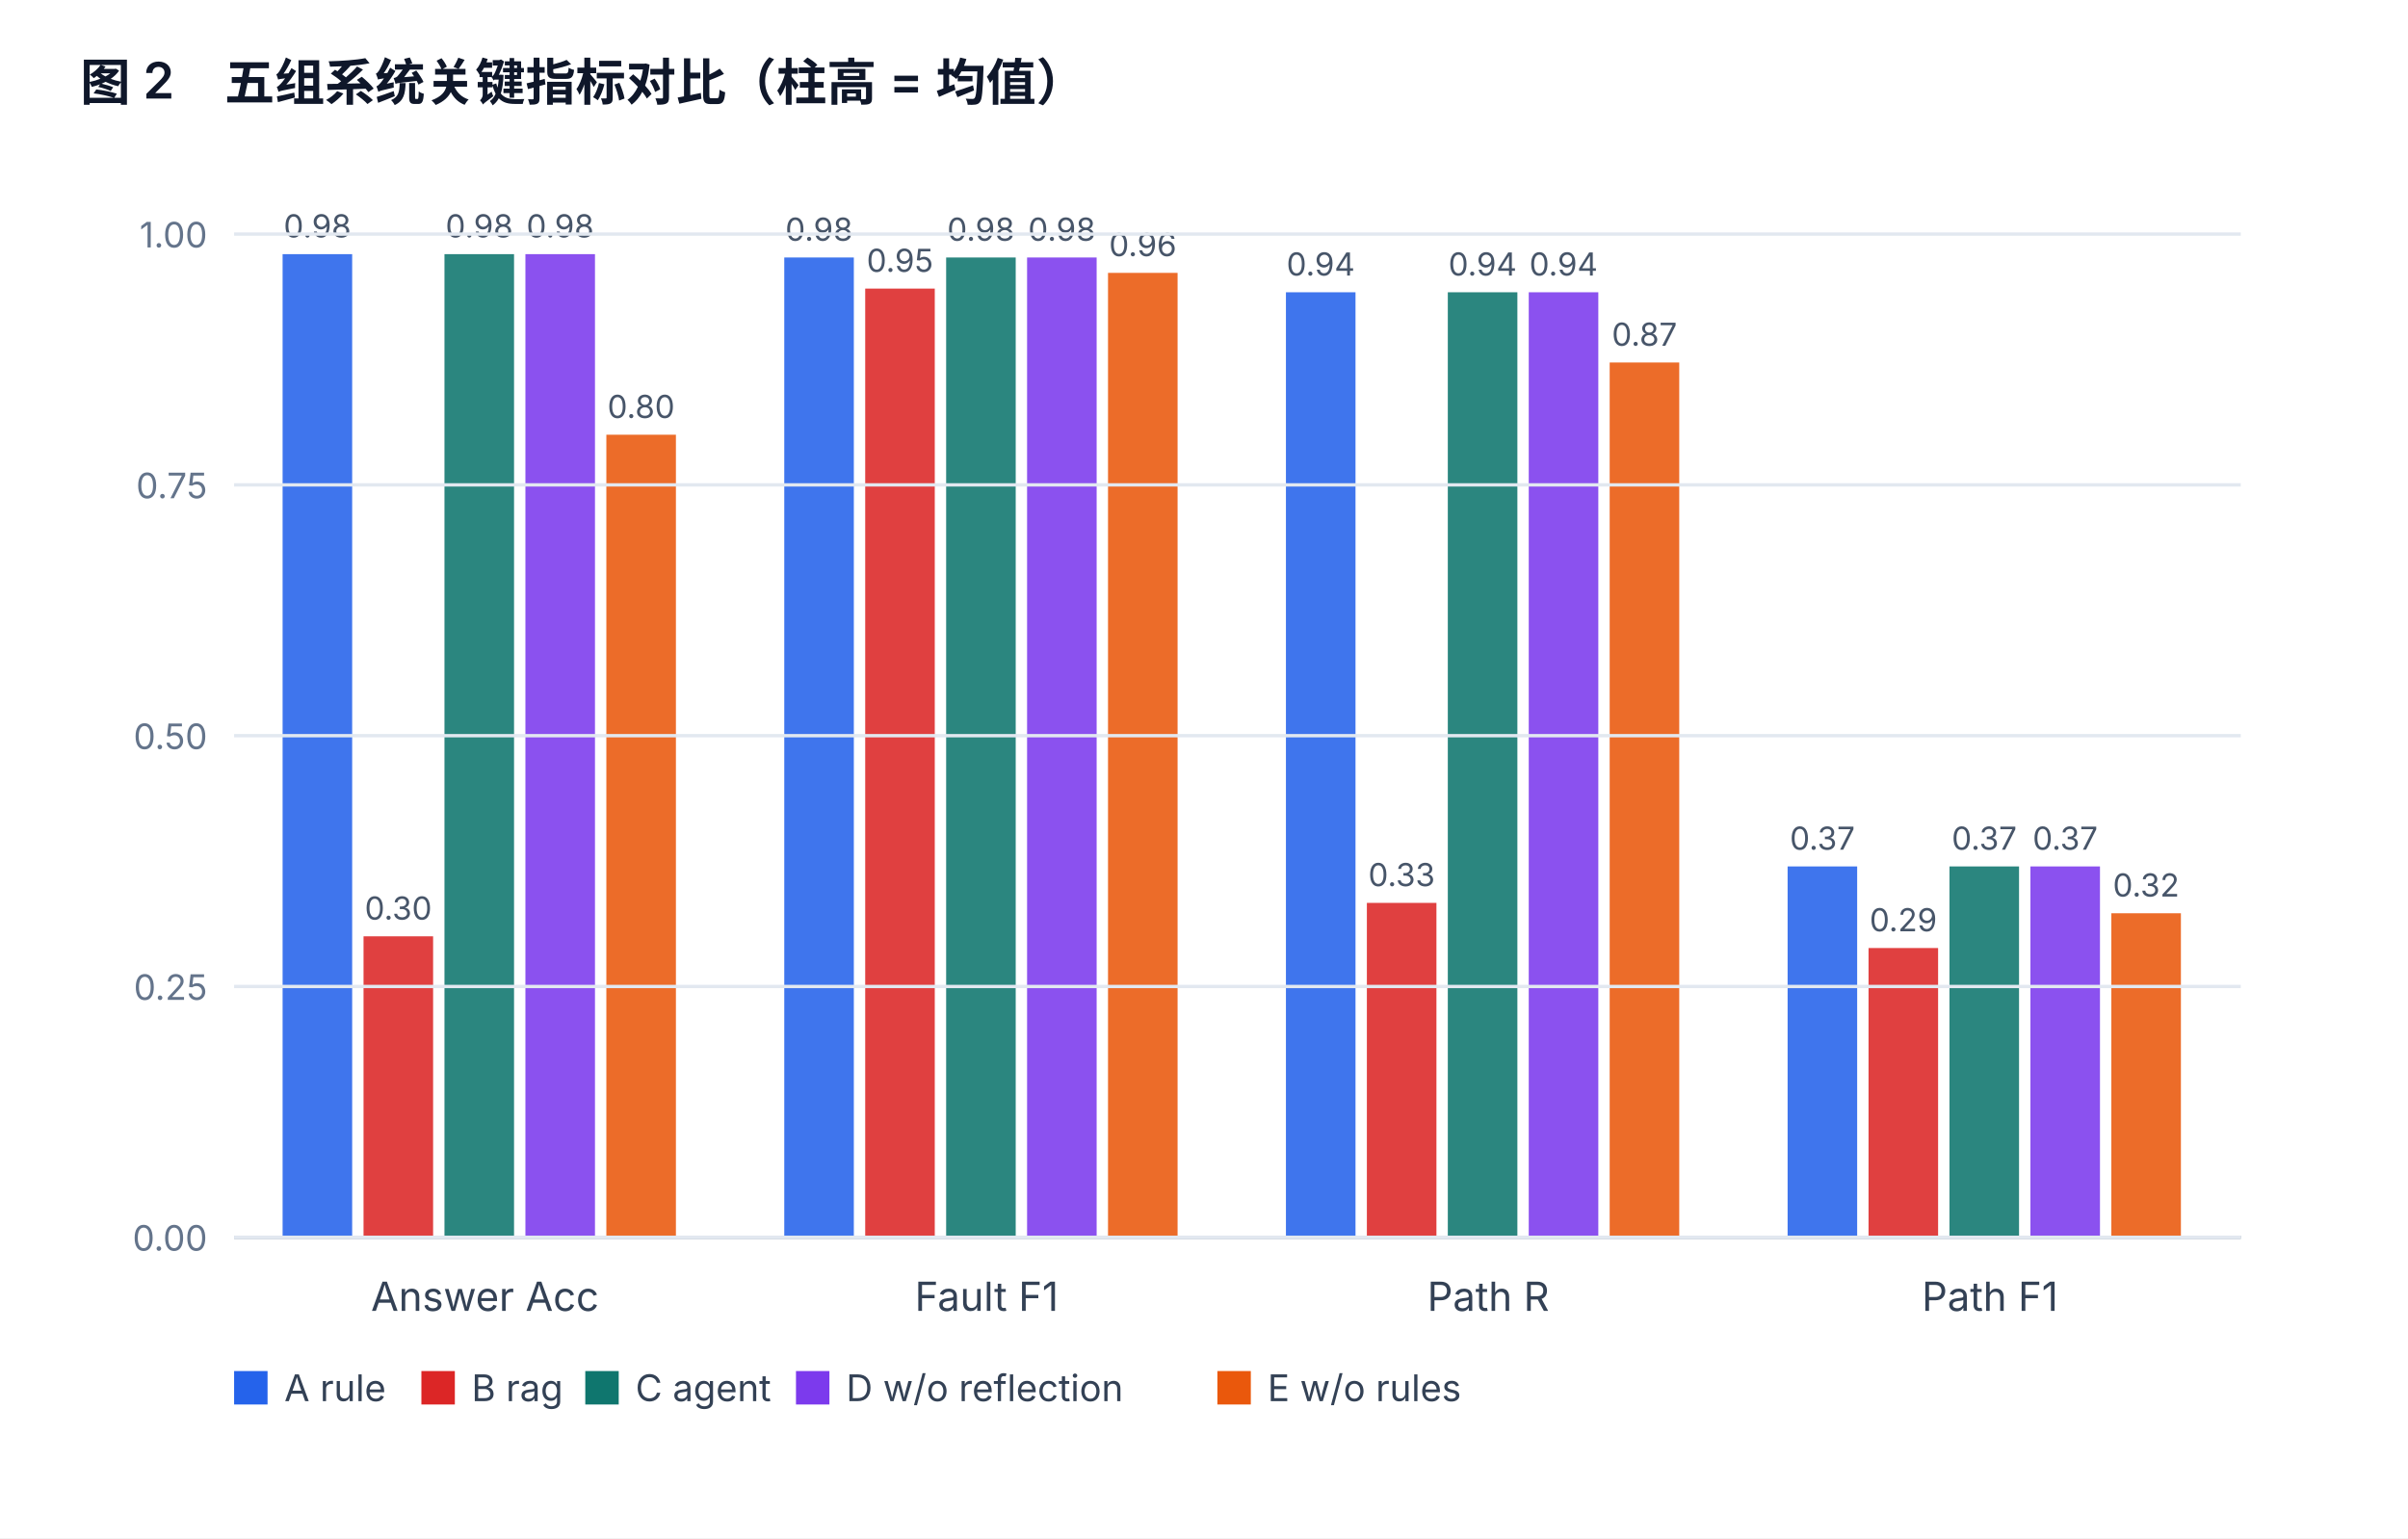
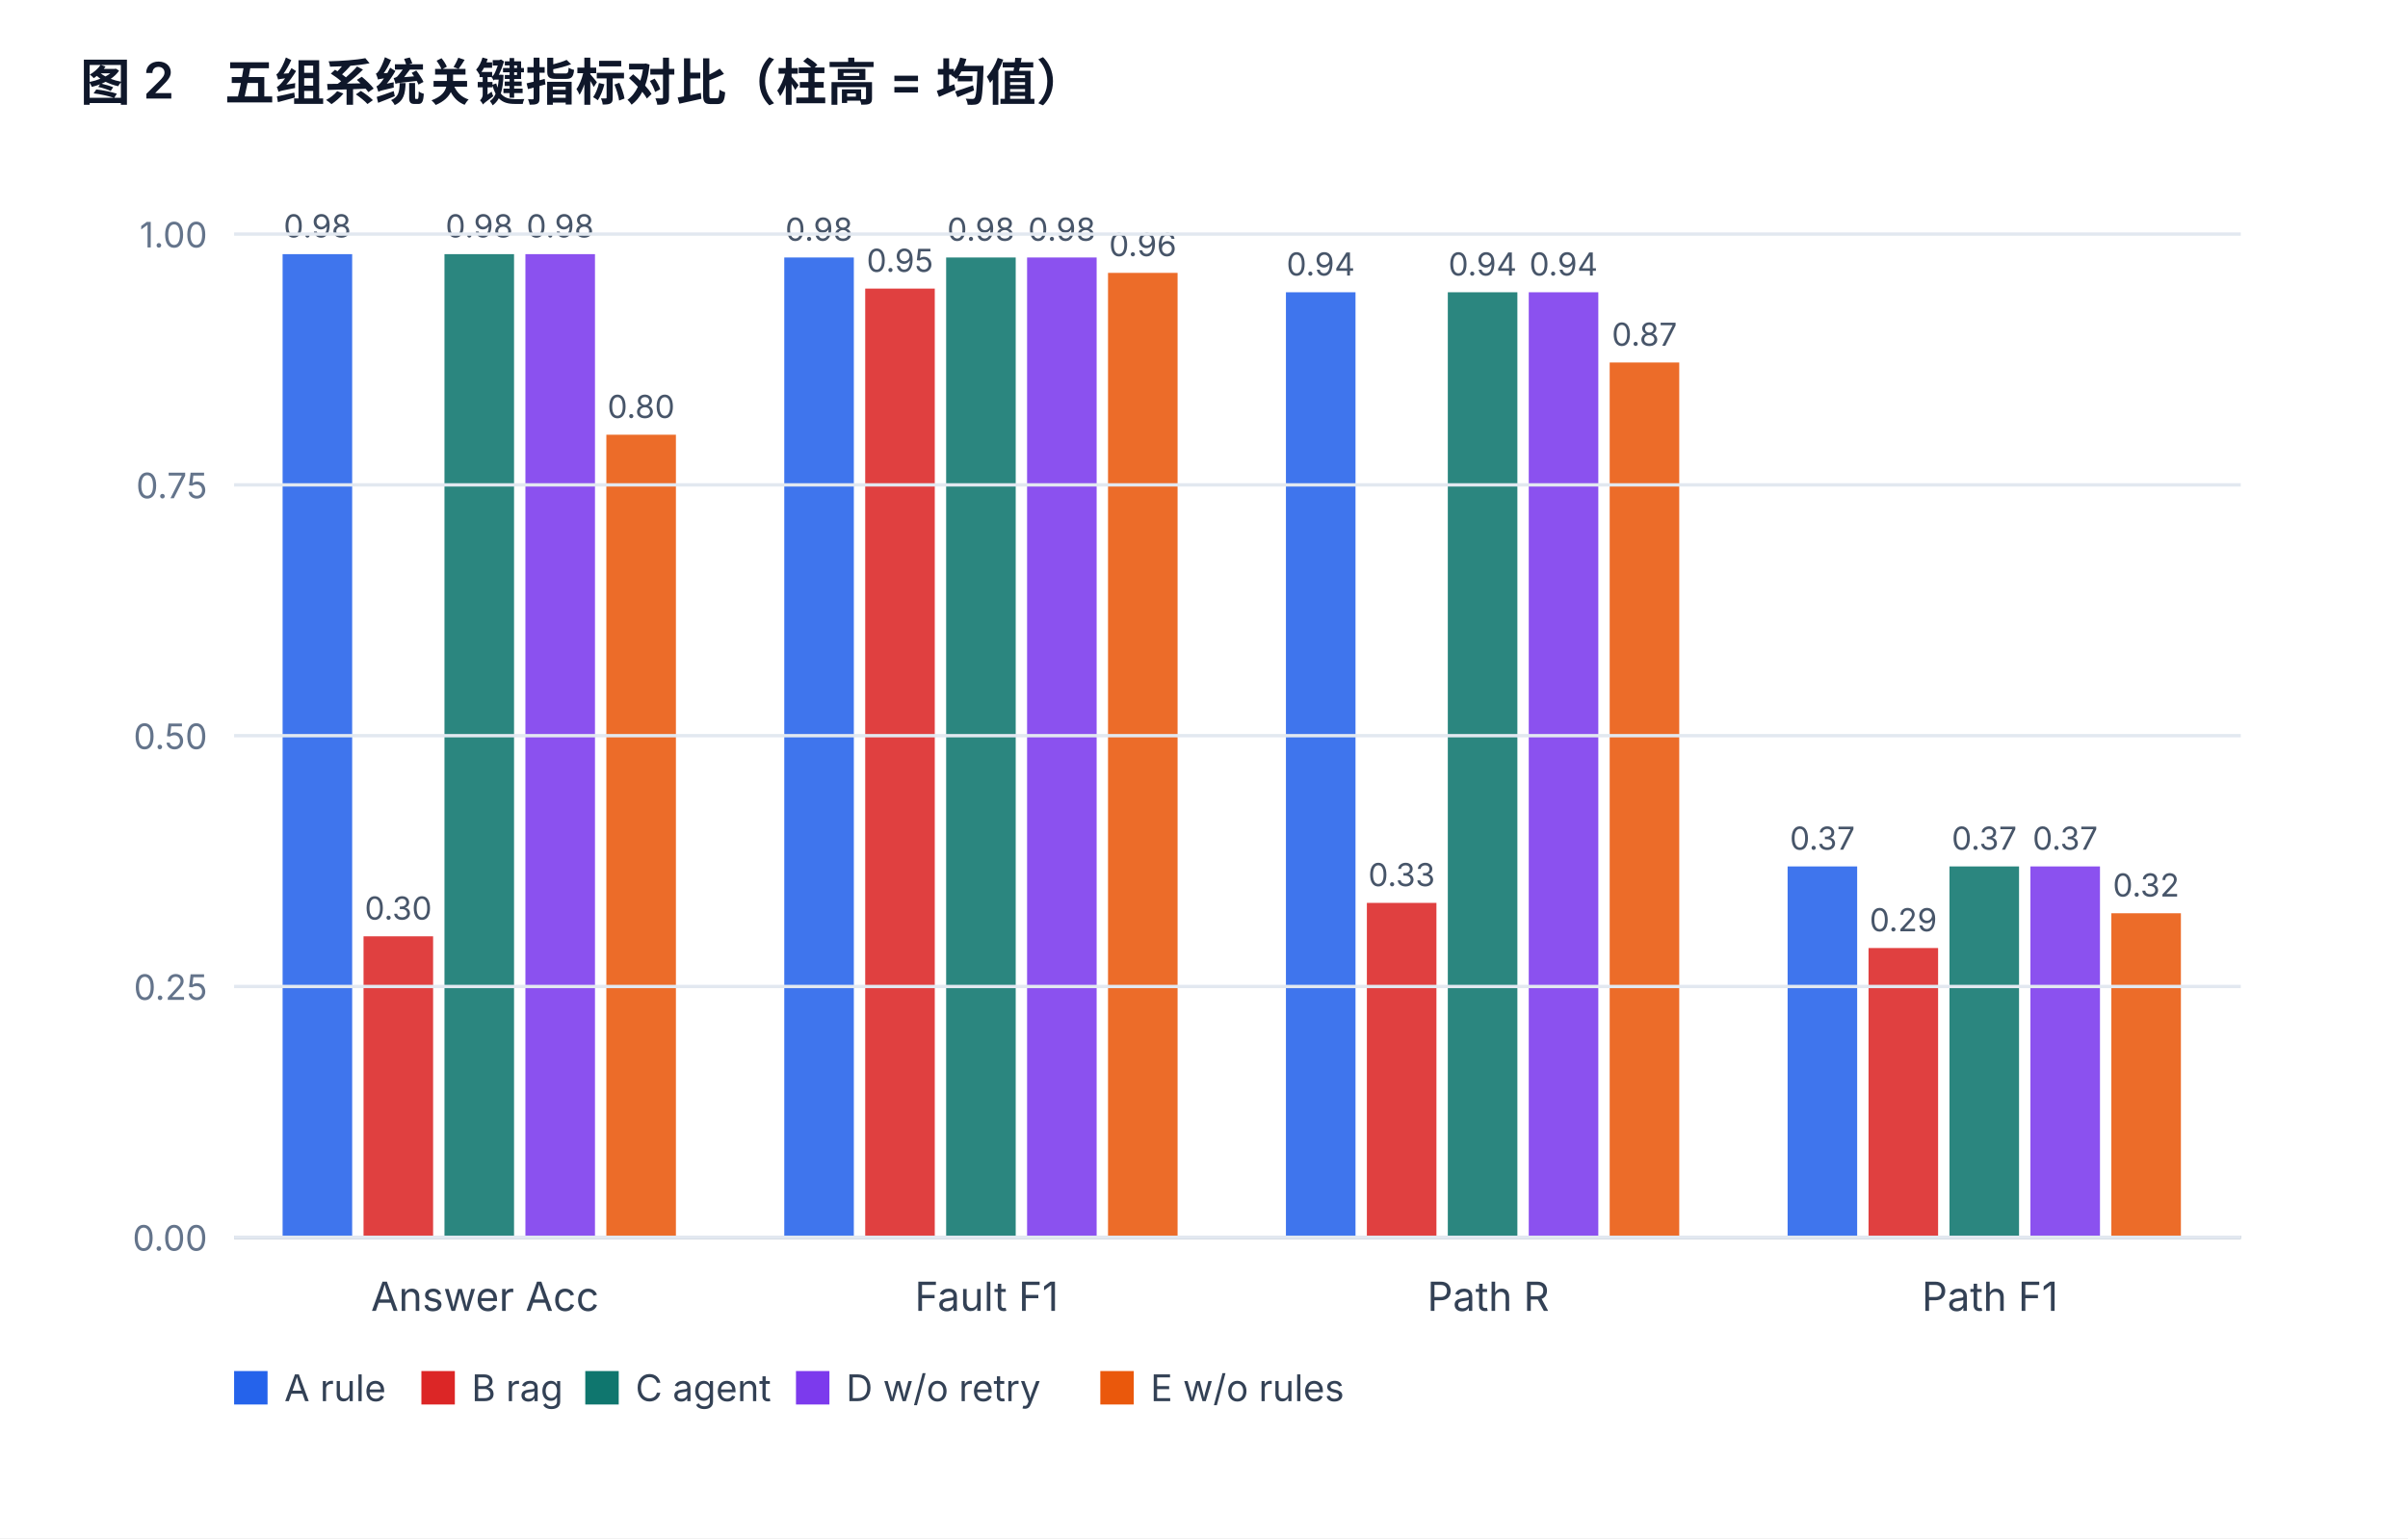
<svg xmlns="http://www.w3.org/2000/svg" width="720" height="460" viewBox="0 0 720 460" font-family="-apple-system, Segoe UI, Microsoft YaHei, sans-serif">
  <rect width="720" height="460" fill="#ffffff" />
  <text x="24" y="30" font-size="15" font-weight="600" fill="#0f172a">图 2　五组系统关键指标对比（柱高 = 均值）</text>
  <text x="145.0" y="392" font-size="12" fill="#334155" text-anchor="middle">Answer Acc</text>
  <rect x="84.5" y="76.0" width="20.8" height="294.0" fill="#2563eb" opacity="0.88" />
  <text x="94.9" y="71.0" font-size="9.5" fill="#475569" text-anchor="middle">0.98</text>
  <rect x="108.7" y="280.0" width="20.8" height="90.0" fill="#dc2626" opacity="0.88" />
  <text x="119.1" y="275.0" font-size="9.5" fill="#475569" text-anchor="middle">0.30</text>
  <rect x="132.9" y="76.0" width="20.8" height="294.0" fill="#0f766e" opacity="0.88" />
  <text x="143.3" y="71.0" font-size="9.5" fill="#475569" text-anchor="middle">0.98</text>
  <rect x="157.1" y="76.0" width="20.8" height="294.0" fill="#7c3aed" opacity="0.88" />
  <text x="167.5" y="71.0" font-size="9.5" fill="#475569" text-anchor="middle">0.98</text>
  <rect x="181.3" y="130.0" width="20.8" height="240.0" fill="#ea580c" opacity="0.88" />
  <text x="191.7" y="125.0" font-size="9.5" fill="#475569" text-anchor="middle">0.80</text>
  <text x="295.0" y="392" font-size="12" fill="#334155" text-anchor="middle">Fault F1</text>
  <rect x="234.5" y="77.0" width="20.8" height="293.0" fill="#2563eb" opacity="0.88" />
  <text x="244.9" y="72.0" font-size="9.5" fill="#475569" text-anchor="middle">0.98</text>
  <rect x="258.7" y="86.3" width="20.8" height="283.7" fill="#dc2626" opacity="0.88" />
  <text x="269.1" y="81.3" font-size="9.5" fill="#475569" text-anchor="middle">0.95</text>
  <rect x="282.9" y="77.0" width="20.8" height="293.0" fill="#0f766e" opacity="0.88" />
  <text x="293.3" y="72.0" font-size="9.5" fill="#475569" text-anchor="middle">0.98</text>
  <rect x="307.1" y="77.0" width="20.8" height="293.0" fill="#7c3aed" opacity="0.88" />
  <text x="317.5" y="72.0" font-size="9.5" fill="#475569" text-anchor="middle">0.98</text>
  <rect x="331.3" y="81.6" width="20.8" height="288.4" fill="#ea580c" opacity="0.88" />
  <text x="341.7" y="76.6" font-size="9.5" fill="#475569" text-anchor="middle">0.96</text>
  <text x="445.0" y="392" font-size="12" fill="#334155" text-anchor="middle">Path R</text>
  <rect x="384.5" y="87.4" width="20.8" height="282.6" fill="#2563eb" opacity="0.88" />
  <text x="394.9" y="82.4" font-size="9.5" fill="#475569" text-anchor="middle">0.94</text>
  <rect x="408.7" y="270.0" width="20.8" height="100.0" fill="#dc2626" opacity="0.88" />
  <text x="419.1" y="265.0" font-size="9.5" fill="#475569" text-anchor="middle">0.33</text>
  <rect x="432.9" y="87.4" width="20.8" height="282.6" fill="#0f766e" opacity="0.88" />
  <text x="443.3" y="82.4" font-size="9.5" fill="#475569" text-anchor="middle">0.94</text>
  <rect x="457.1" y="87.4" width="20.8" height="282.6" fill="#7c3aed" opacity="0.88" />
  <text x="467.5" y="82.4" font-size="9.5" fill="#475569" text-anchor="middle">0.94</text>
  <rect x="481.3" y="108.4" width="20.8" height="261.6" fill="#ea580c" opacity="0.88" />
  <text x="491.7" y="103.4" font-size="9.5" fill="#475569" text-anchor="middle">0.87</text>
  <text x="595.0" y="392" font-size="12" fill="#334155" text-anchor="middle">Path F1</text>
  <rect x="534.5" y="259.1" width="20.8" height="110.9" fill="#2563eb" opacity="0.88" />
  <text x="544.9" y="254.1" font-size="9.5" fill="#475569" text-anchor="middle">0.37</text>
  <rect x="558.7" y="283.5" width="20.8" height="86.5" fill="#dc2626" opacity="0.88" />
  <text x="569.1" y="278.5" font-size="9.5" fill="#475569" text-anchor="middle">0.29</text>
  <rect x="582.9" y="259.1" width="20.8" height="110.9" fill="#0f766e" opacity="0.88" />
  <text x="593.3" y="254.1" font-size="9.5" fill="#475569" text-anchor="middle">0.37</text>
  <rect x="607.1" y="259.1" width="20.8" height="110.9" fill="#7c3aed" opacity="0.88" />
  <text x="617.5" y="254.1" font-size="9.5" fill="#475569" text-anchor="middle">0.37</text>
  <rect x="631.3" y="273.1" width="20.8" height="96.9" fill="#ea580c" opacity="0.88" />
  <text x="641.7" y="268.1" font-size="9.5" fill="#475569" text-anchor="middle">0.32</text>
  <line x1="70" y1="370" x2="670" y2="370" stroke="#94a3b8" />
  <line x1="70" y1="370.0" x2="670" y2="370.0" stroke="#e2e8f0" />
  <text x="62" y="374.0" font-size="10.5" fill="#64748b" text-anchor="end">0.00</text>
  <line x1="70" y1="295.0" x2="670" y2="295.0" stroke="#e2e8f0" />
  <text x="62" y="299.0" font-size="10.5" fill="#64748b" text-anchor="end">0.25</text>
  <line x1="70" y1="220.0" x2="670" y2="220.0" stroke="#e2e8f0" />
  <text x="62" y="224.0" font-size="10.5" fill="#64748b" text-anchor="end">0.50</text>
  <line x1="70" y1="145.0" x2="670" y2="145.0" stroke="#e2e8f0" />
  <text x="62" y="149.0" font-size="10.5" fill="#64748b" text-anchor="end">0.75</text>
  <line x1="70" y1="70.0" x2="670" y2="70.0" stroke="#e2e8f0" />
  <text x="62" y="74.0" font-size="10.5" fill="#64748b" text-anchor="end">1.00</text>
  <rect x="70" y="410" width="10" height="10" fill="#2563eb" />
  <text x="85" y="419" font-size="11" fill="#334155">A rule</text>
  <rect x="126" y="410" width="10" height="10" fill="#dc2626" />
  <text x="141" y="419" font-size="11" fill="#334155">B rag</text>
  <rect x="175" y="410" width="10" height="10" fill="#0f766e" />
  <text x="190" y="419" font-size="11" fill="#334155">C agent</text>
  <rect x="238" y="410" width="10" height="10" fill="#7c3aed" />
-   <text x="253" y="419" font-size="11" fill="#334155">D w/o reflection</text>
-   <rect x="364" y="410" width="10" height="10" fill="#ea580c" />
-   <text x="379" y="419" font-size="11" fill="#334155">E w/o rules</text>
+   <text x="253" y="419" font-size="11" fill="#334155">D w/o retry</text>
+   <rect x="329" y="410" width="10" height="10" fill="#ea580c" />
+   <text x="344" y="419" font-size="11" fill="#334155">E w/o rules</text>
</svg>
